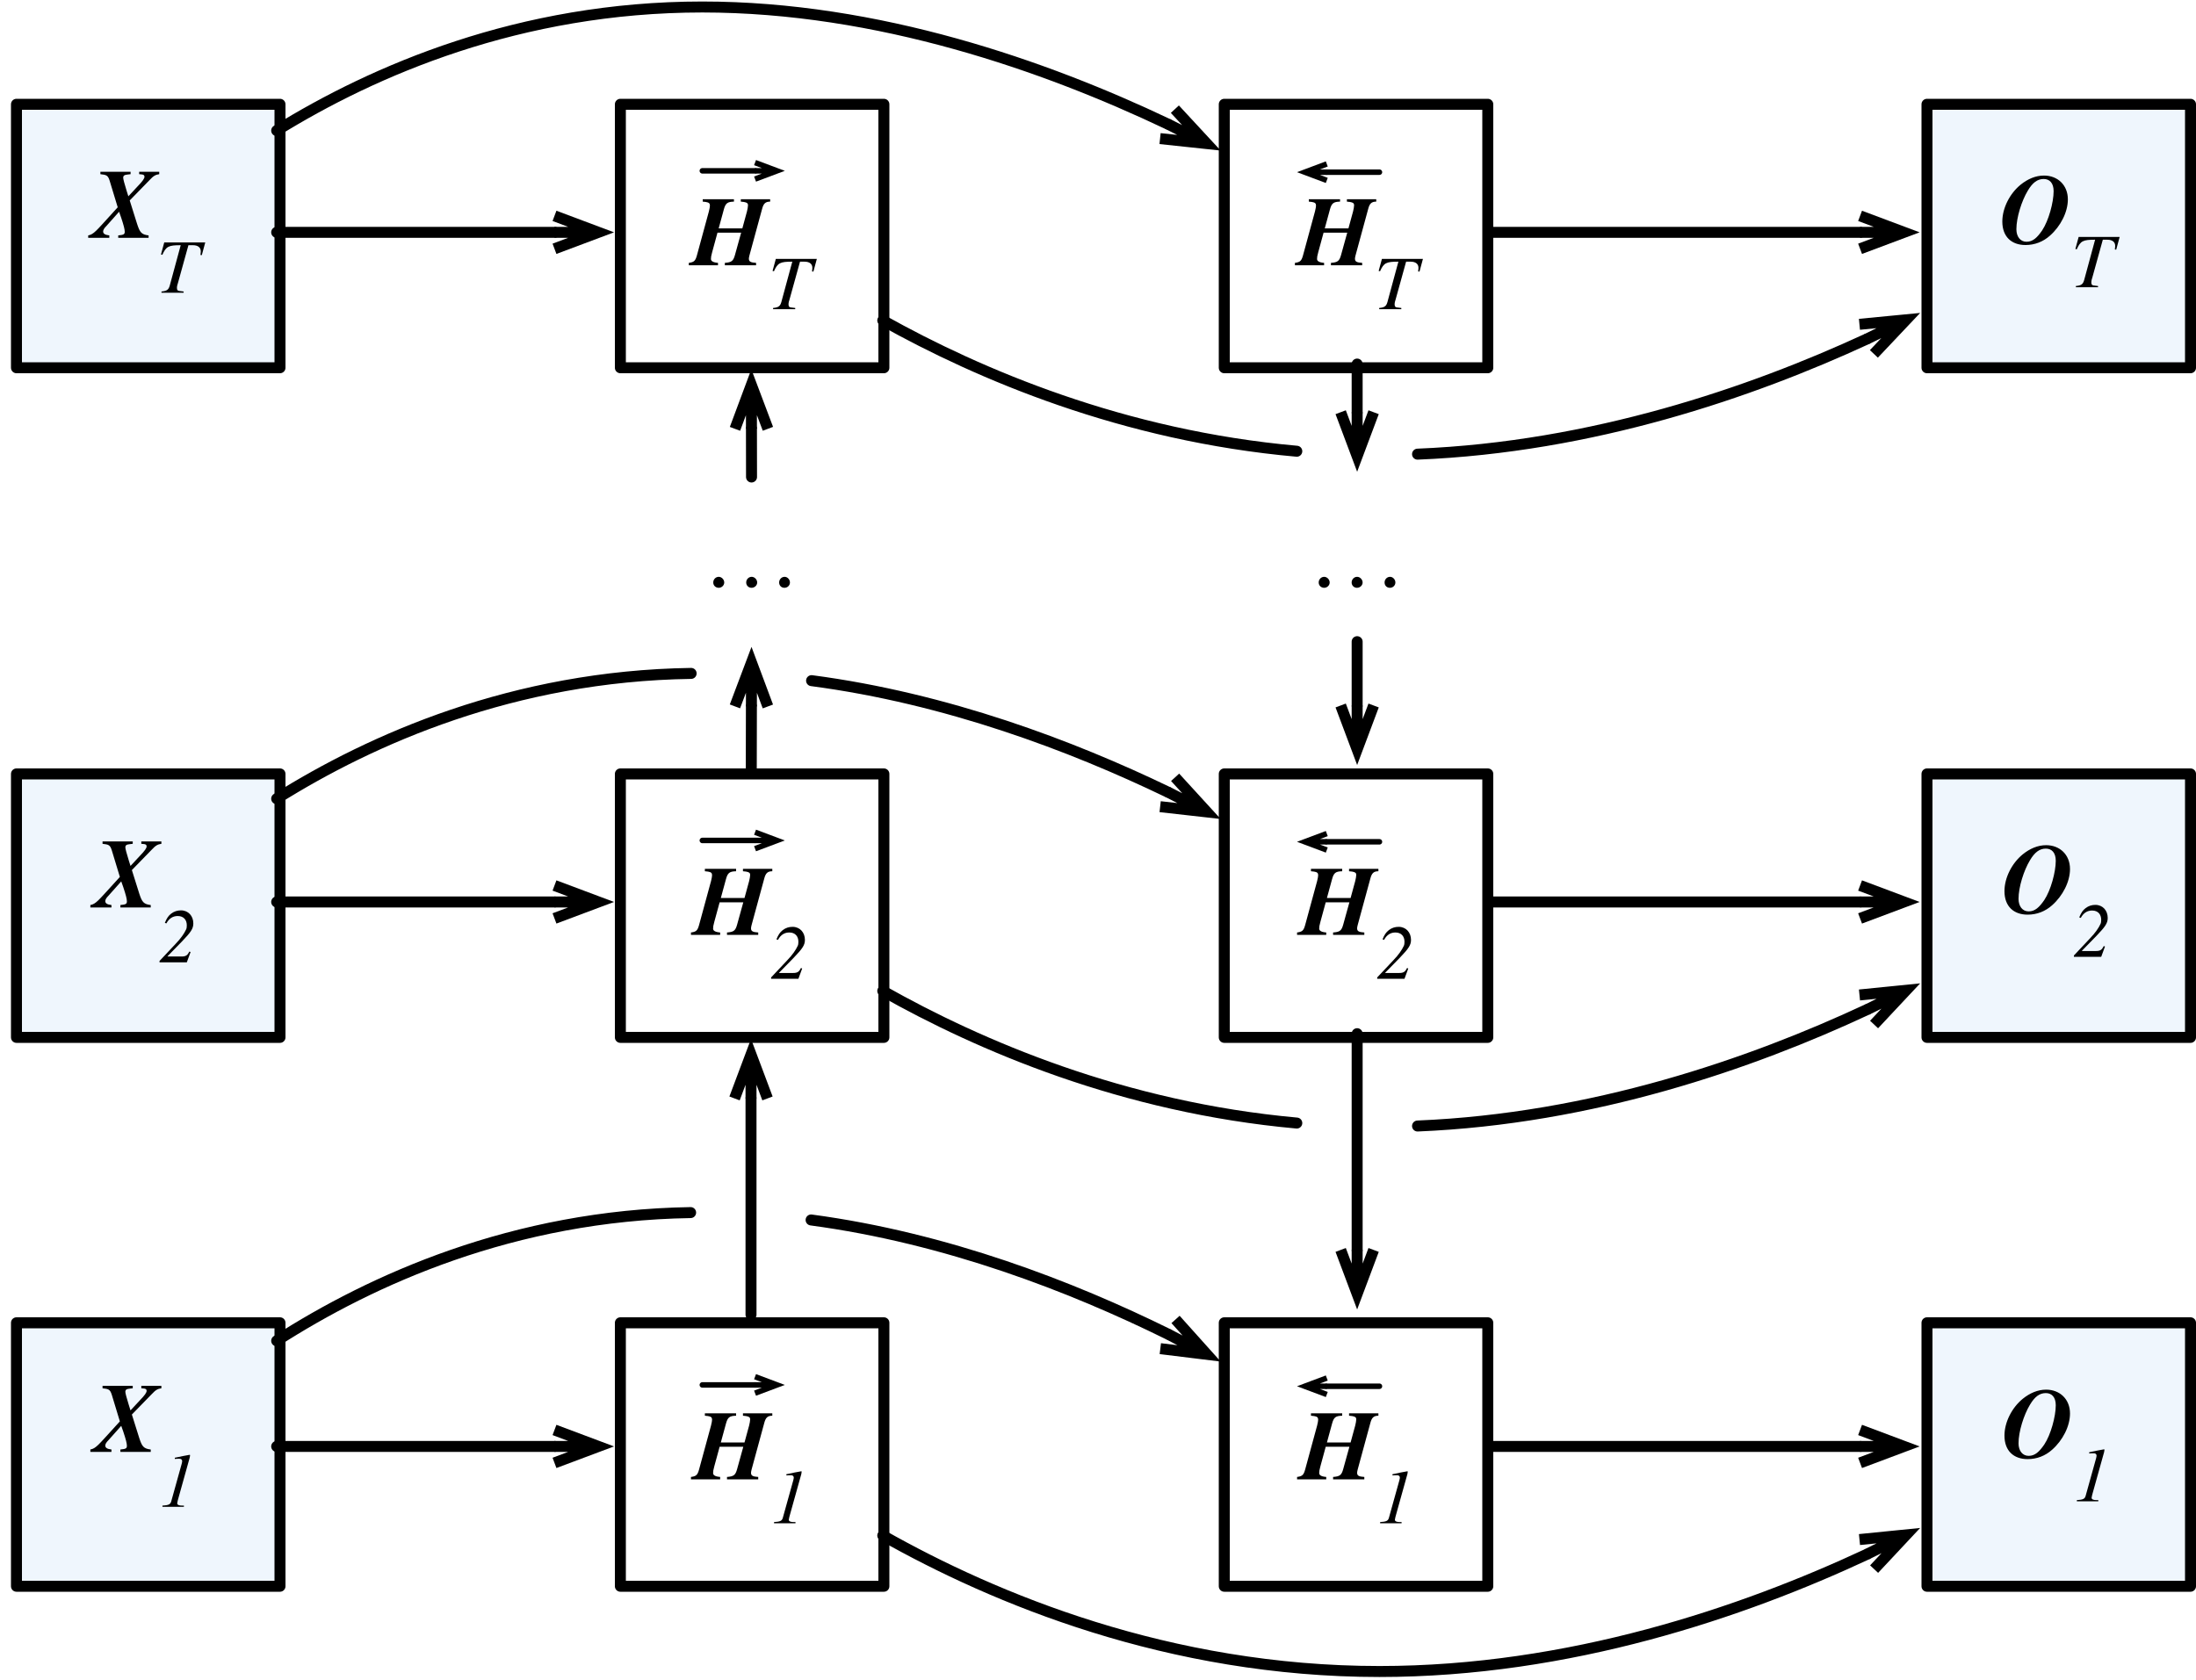
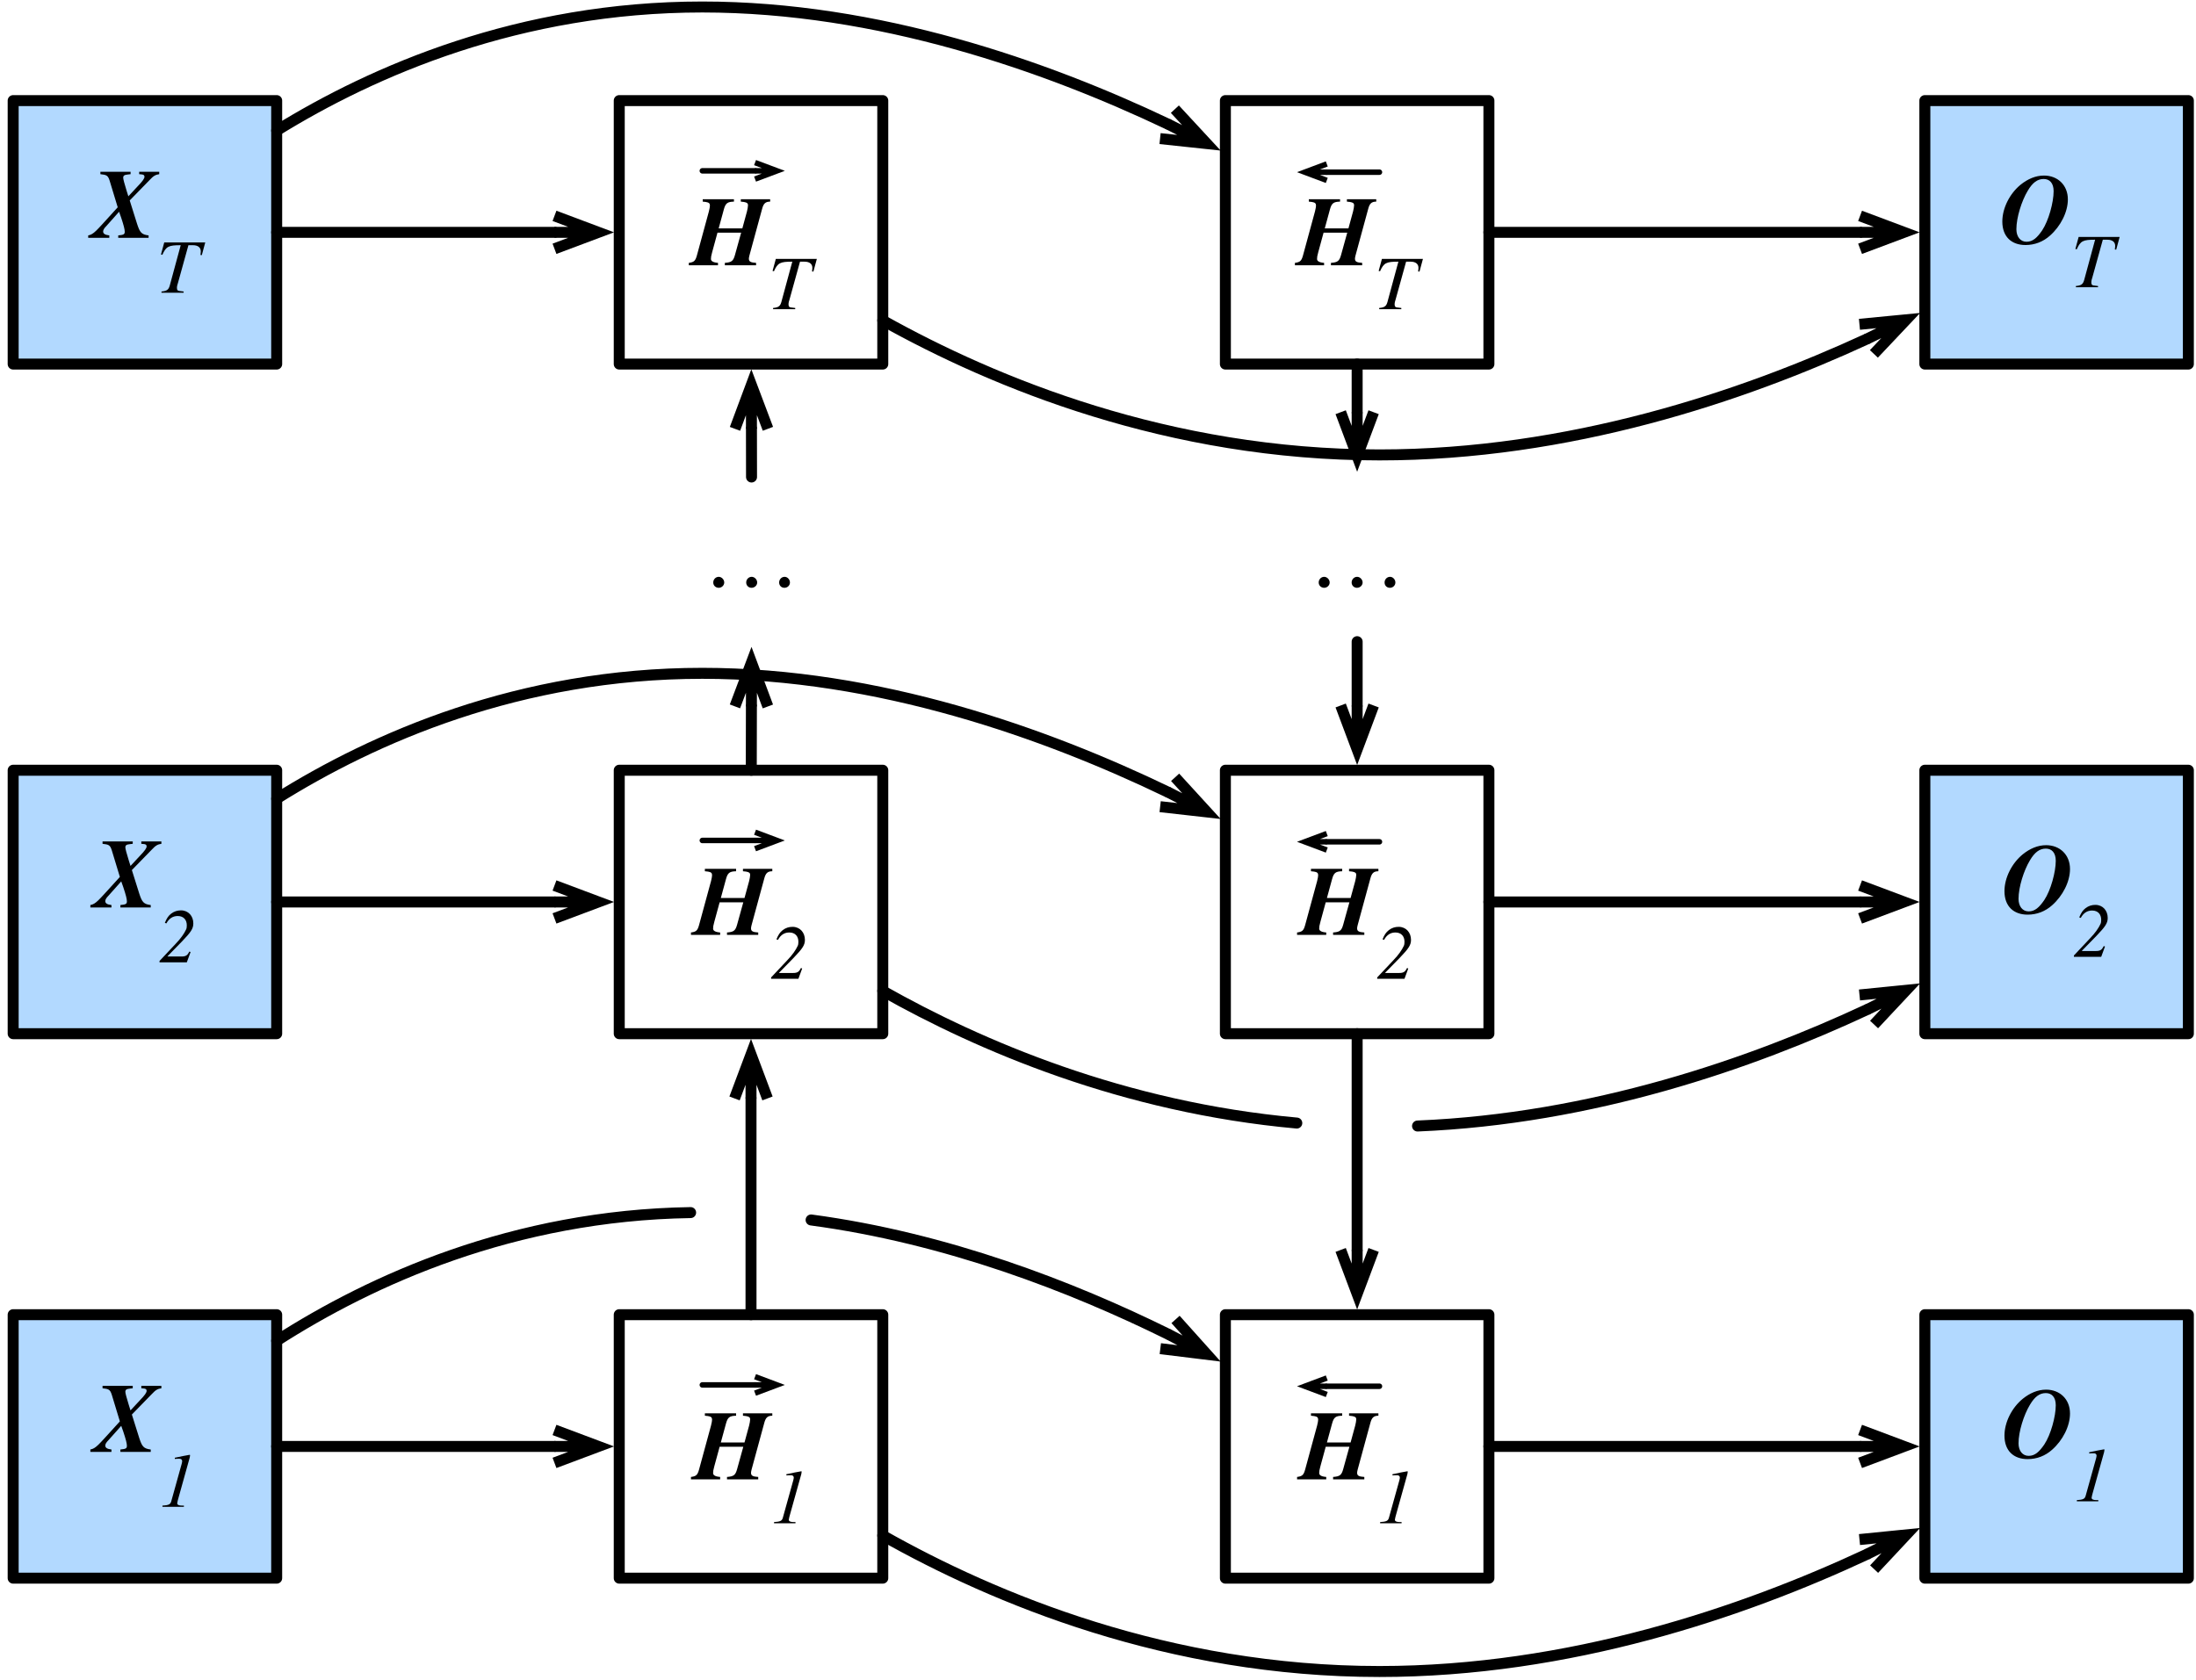
<svg xmlns="http://www.w3.org/2000/svg" xmlns:xlink="http://www.w3.org/1999/xlink" width="200pt" height="153pt" viewBox="0 0 200 153" version="1.1">
  <defs>
    <g>
      <symbol overflow="visible" id="glyph0-0">
        <path style="stroke:none;" d="" />
      </symbol>
      <symbol overflow="visible" id="glyph0-1">
        <path style="stroke:none;" d="M 6.25 -6.016 L 4.422 -6.016 L 4.422 -5.797 L 4.609 -5.781 C 4.828 -5.766 4.906 -5.703 4.906 -5.562 C 4.906 -5.406 4.75 -5.172 4.281 -4.688 L 3.438 -3.781 L 3.281 -4.281 C 3.078 -4.938 2.969 -5.344 2.969 -5.469 C 2.969 -5.672 3.078 -5.734 3.375 -5.766 L 3.641 -5.797 L 3.641 -6.016 L 0.891 -6.016 L 0.891 -5.797 C 1.438 -5.734 1.578 -5.703 1.734 -5.203 L 2.469 -2.781 L 1.859 -2.109 C 0.516 -0.641 0.281 -0.312 -0.219 -0.219 L -0.219 0 L 1.703 0 L 1.703 -0.219 C 1.312 -0.266 1.141 -0.375 1.141 -0.578 C 1.141 -0.703 1.219 -0.859 1.438 -1.078 L 2.594 -2.375 L 2.781 -1.844 C 3.016 -1.141 3.109 -0.766 3.109 -0.562 C 3.109 -0.328 3.031 -0.266 2.516 -0.219 L 2.516 0 L 5.281 0 L 5.281 -0.219 C 4.625 -0.297 4.484 -0.5 4.234 -1.266 L 3.562 -3.406 L 5.359 -5.25 C 5.734 -5.656 5.922 -5.75 6.25 -5.797 Z M 6.25 -6.016 " />
      </symbol>
      <symbol overflow="visible" id="glyph0-2">
        <path style="stroke:none;" d="M 7.188 -6.016 L 4.516 -6.016 L 4.516 -5.797 L 4.797 -5.766 C 5.078 -5.719 5.172 -5.641 5.172 -5.469 C 5.172 -5.359 5.125 -5.078 5.078 -4.906 L 4.656 -3.359 L 2.5 -3.359 L 2.969 -5.078 C 3.125 -5.656 3.297 -5.781 3.891 -5.797 L 3.891 -6.016 L 1.047 -6.016 L 1.047 -5.797 L 1.328 -5.766 C 1.609 -5.719 1.703 -5.641 1.703 -5.438 C 1.703 -5.328 1.672 -5.172 1.609 -4.906 L 0.516 -0.891 C 0.375 -0.375 0.234 -0.281 -0.219 -0.219 L -0.219 0 L 2.438 0 L 2.438 -0.219 C 1.859 -0.266 1.797 -0.453 1.797 -0.578 C 1.797 -0.719 1.812 -0.859 1.906 -1.188 L 2.391 -2.969 L 4.547 -2.969 L 3.984 -0.938 C 3.828 -0.375 3.672 -0.266 3.062 -0.219 L 3.062 0 L 5.906 0 L 5.906 -0.219 C 5.422 -0.25 5.25 -0.328 5.25 -0.594 C 5.25 -0.734 5.312 -0.938 5.453 -1.453 L 6.453 -5.125 C 6.578 -5.609 6.75 -5.797 7.188 -5.797 Z M 7.188 -6.016 " />
      </symbol>
      <symbol overflow="visible" id="glyph0-3">
        <path style="stroke:none;" d="M 6.219 -4 C 6.219 -5.312 5.281 -6.172 4.047 -6.172 C 3.281 -6.172 2.562 -5.859 1.922 -5.344 C 0.922 -4.531 0.25 -3.203 0.25 -1.984 C 0.25 -0.594 1.094 0.156 2.359 0.156 C 3.203 0.156 3.969 -0.141 4.594 -0.703 C 5.562 -1.562 6.219 -2.844 6.219 -4 Z M 4.922 -4.75 C 4.922 -3.734 4.469 -2.062 3.875 -1.172 C 3.422 -0.516 3.031 -0.141 2.453 -0.141 C 1.891 -0.141 1.531 -0.609 1.531 -1.281 C 1.531 -2.359 2.016 -3.875 2.562 -4.781 C 3 -5.531 3.453 -5.859 4.016 -5.859 C 4.547 -5.859 4.922 -5.5 4.922 -4.75 Z M 4.922 -4.75 " />
      </symbol>
      <symbol overflow="visible" id="glyph1-0">
        <path style="stroke:none;" d="" />
      </symbol>
      <symbol overflow="visible" id="glyph1-1">
        <path style="stroke:none;" d="M 2.812 -4.734 C 2.266 -4.625 2.234 -4.641 1.625 -4.5 L 1.469 -4.469 L 1.469 -4.359 C 1.594 -4.375 1.75 -4.375 1.875 -4.375 L 1.891 -4.375 C 2.047 -4.375 2.141 -4.297 2.141 -4.156 C 2.141 -4.109 2.125 -4.031 2.094 -3.906 L 1.141 -0.484 C 1.062 -0.219 0.906 -0.141 0.344 -0.109 L 0.344 0 L 2.297 0 L 2.297 -0.109 L 2.156 -0.109 C 1.844 -0.109 1.688 -0.172 1.688 -0.328 C 1.688 -0.406 1.766 -0.672 1.812 -0.844 L 2.828 -4.484 C 2.844 -4.578 2.859 -4.641 2.859 -4.688 C 2.859 -4.719 2.844 -4.734 2.828 -4.734 Z M 2.812 -4.734 " />
      </symbol>
      <symbol overflow="visible" id="glyph1-2">
        <path style="stroke:none;" d="M 0.703 -3.547 C 0.953 -4.016 1.312 -4.219 1.734 -4.219 C 2.281 -4.219 2.562 -3.859 2.562 -3.375 C 2.562 -3.219 2.547 -3.094 2.5 -3 C 2.328 -2.625 2.016 -2.172 1.547 -1.688 L 0.078 -0.125 L 0.078 0 L 2.562 0 L 2.906 -0.938 L 2.797 -0.984 C 2.625 -0.641 2.484 -0.531 2.078 -0.531 L 0.812 -0.531 L 0.812 -0.562 L 2.125 -1.906 C 2.953 -2.766 3.156 -3.078 3.156 -3.547 C 3.156 -4.219 2.703 -4.734 2.031 -4.734 C 1.703 -4.734 1.406 -4.641 1.141 -4.438 C 0.891 -4.25 0.734 -4.016 0.562 -3.594 Z M 0.703 -3.547 " />
      </symbol>
      <symbol overflow="visible" id="glyph1-3">
        <path style="stroke:none;" d="M 4.438 -4.578 L 0.703 -4.578 L 0.406 -3.484 L 0.531 -3.453 C 0.875 -4.219 1.094 -4.328 2.203 -4.328 L 1.203 -0.641 C 1.094 -0.266 0.938 -0.156 0.453 -0.109 L 0.453 0 L 2.469 0 L 2.469 -0.109 L 2.219 -0.141 C 1.938 -0.156 1.859 -0.219 1.859 -0.438 C 1.859 -0.594 1.906 -0.75 1.953 -0.891 L 2.906 -4.328 L 3.312 -4.328 C 3.766 -4.328 4.031 -4.125 4.031 -3.766 C 4.031 -3.672 4.016 -3.562 4 -3.438 L 4.125 -3.422 Z M 4.438 -4.578 " />
      </symbol>
      <symbol overflow="visible" id="glyph2-0">
        <path style="stroke:none;" d="" />
      </symbol>
      <symbol overflow="visible" id="glyph2-1">
        <path style="stroke:none;" d="M 7.984 -0.391 C 7.984 -0.656 7.766 -0.906 7.5 -0.906 C 7.219 -0.906 7 -0.672 7 -0.391 C 7 -0.109 7.203 0.094 7.484 0.094 C 7.766 0.094 7.984 -0.125 7.984 -0.391 Z M 5 -0.391 C 5 -0.656 4.766 -0.906 4.5 -0.906 C 4.219 -0.906 4 -0.672 4 -0.391 C 4 -0.109 4.219 0.094 4.484 0.094 C 4.766 0.094 5 -0.125 5 -0.391 Z M 2 -0.391 C 2 -0.656 1.766 -0.906 1.5 -0.906 C 1.219 -0.906 1 -0.672 1 -0.391 C 1 -0.109 1.219 0.094 1.5 0.094 C 1.766 0.094 2 -0.125 2 -0.391 Z M 2 -0.391 " />
      </symbol>
    </g>
  </defs>
  <g id="surface1">
-     <path style="fill-rule:nonzero;fill:rgb(93.724%,96.469%,99.216%);fill-opacity:1;stroke-width:1;stroke-linecap:round;stroke-linejoin:round;stroke:rgb(0%,0%,0%);stroke-opacity:1;stroke-miterlimit:10;" d="M 57.5 237.5 L 81.5 237.5 L 81.5 261.5 L 57.5 261.5 Z M 57.5 237.5 " transform="matrix(1,0,0,1,-56,-117)" />
+     <path style="fill-rule:nonzero;fill:rgb(69.803%,85.097%,100%);fill-opacity:1;stroke-width:1;stroke-linecap:round;stroke-linejoin:round;stroke:rgb(0%,0%,0%);stroke-opacity:1;stroke-miterlimit:10;" d="M 57.199 236.762 L 81.199 236.762 L 81.199 260.762 L 57.199 260.762 Z M 57.199 236.762 " transform="matrix(1,0,0,1,-56,-117)" />
    <g style="fill:rgb(0%,0%,0%);fill-opacity:1;">
      <use xlink:href="#glyph0-1" x="8.448" y="132.262" />
    </g>
    <g style="fill:rgb(0%,0%,0%);fill-opacity:1;">
      <use xlink:href="#glyph1-1" x="14.451" y="137.262" />
    </g>
-     <path style="fill-rule:nonzero;fill:rgb(100%,100%,100%);fill-opacity:1;stroke-width:1;stroke-linecap:round;stroke-linejoin:round;stroke:rgb(0%,0%,0%);stroke-opacity:1;stroke-miterlimit:10;" d="M 167.5 237.5 L 191.5 237.5 L 191.5 261.5 L 167.5 261.5 Z M 167.5 237.5 " transform="matrix(1,0,0,1,-56,-117)" />
+     <path style="fill-rule:nonzero;fill:rgb(100%,100%,100%);fill-opacity:1;stroke-width:1;stroke-linecap:round;stroke-linejoin:round;stroke:rgb(0%,0%,0%);stroke-opacity:1;stroke-miterlimit:10;" d="M 167.602 236.762 L 191.602 236.762 L 191.602 260.762 L 167.602 260.762 Z M 167.602 236.762 " transform="matrix(1,0,0,1,-56,-117)" />
    <g style="fill:rgb(0%,0%,0%);fill-opacity:1;">
      <use xlink:href="#glyph0-2" x="118.349" y="134.762" />
    </g>
    <g style="fill:rgb(0%,0%,0%);fill-opacity:1;">
      <use xlink:href="#glyph1-1" x="125.351" y="138.762" />
    </g>
    <path style="fill:none;stroke-width:0.5;stroke-linecap:round;stroke-linejoin:round;stroke:rgb(0%,0%,0%);stroke-opacity:1;stroke-miterlimit:10;" d="M 181.633 243.281 L 176.836 243.281 " transform="matrix(1,0,0,1,-56,-117)" />
    <path style="fill:none;stroke-width:0.5;stroke-linecap:butt;stroke-linejoin:miter;stroke:rgb(0%,0%,0%);stroke-opacity:1;stroke-miterlimit:10;" d="M 174.836 243.281 L 176.836 243.281 M 176.836 244.031 L 174.836 243.281 L 176.836 242.531 " transform="matrix(1,0,0,1,-56,-117)" />
-     <path style="fill-rule:nonzero;fill:rgb(100%,100%,100%);fill-opacity:1;stroke-width:1;stroke-linecap:round;stroke-linejoin:round;stroke:rgb(0%,0%,0%);stroke-opacity:1;stroke-miterlimit:10;" d="M 112.5 237.5 L 136.5 237.5 L 136.5 261.5 L 112.5 261.5 Z M 112.5 237.5 " transform="matrix(1,0,0,1,-56,-117)" />
+     <path style="fill-rule:nonzero;fill:rgb(100%,100%,100%);fill-opacity:1;stroke-width:1;stroke-linecap:round;stroke-linejoin:round;stroke:rgb(0%,0%,0%);stroke-opacity:1;stroke-miterlimit:10;" d="M 112.398 236.762 L 136.398 236.762 L 136.398 260.762 L 112.398 260.762 Z M 112.398 236.762 " transform="matrix(1,0,0,1,-56,-117)" />
    <g style="fill:rgb(0%,0%,0%);fill-opacity:1;">
      <use xlink:href="#glyph0-2" x="63.149" y="134.762" />
    </g>
    <g style="fill:rgb(0%,0%,0%);fill-opacity:1;">
      <use xlink:href="#glyph1-1" x="70.151" y="138.762" />
    </g>
    <path style="fill:none;stroke-width:0.5;stroke-linecap:round;stroke-linejoin:round;stroke:rgb(0%,0%,0%);stroke-opacity:1;stroke-miterlimit:10;" d="M 119.965 243.16 L 124.766 243.16 " transform="matrix(1,0,0,1,-56,-117)" />
    <path style="fill:none;stroke-width:0.5;stroke-linecap:butt;stroke-linejoin:miter;stroke:rgb(0%,0%,0%);stroke-opacity:1;stroke-miterlimit:10;" d="M 126.766 243.16 L 124.766 243.16 M 124.766 242.41 L 126.766 243.16 L 124.766 243.91 " transform="matrix(1,0,0,1,-56,-117)" />
    <path style="fill:none;stroke-width:1;stroke-linecap:round;stroke-linejoin:round;stroke:rgb(0%,0%,0%);stroke-opacity:1;stroke-miterlimit:10;" d="M 81.199 239.141 C 89.816 233.613 102.746 227.711 118.898 227.461 M 129.871 228.133 C 142.203 229.785 153.602 234.203 162.367 238.527 " transform="matrix(1,0,0,1,-56,-117)" />
    <path style="fill:none;stroke-width:1;stroke-linecap:butt;stroke-linejoin:miter;stroke:rgb(0%,0%,0%);stroke-opacity:1;stroke-miterlimit:10;" d="M 165.914 240.375 L 162.367 238.527 M 163.062 237.195 L 165.914 240.375 L 161.676 239.855 " transform="matrix(1,0,0,1,-56,-117)" />
    <path style="fill:none;stroke-width:1;stroke-linecap:round;stroke-linejoin:round;stroke:rgb(0%,0%,0%);stroke-opacity:1;stroke-miterlimit:10;" d="M 81.199 248.762 L 106.5 248.762 " transform="matrix(1,0,0,1,-56,-117)" />
    <path style="fill:none;stroke-width:1;stroke-linecap:butt;stroke-linejoin:miter;stroke:rgb(0%,0%,0%);stroke-opacity:1;stroke-miterlimit:10;" d="M 110.5 248.762 L 106.5 248.762 M 106.5 247.262 L 110.5 248.762 L 106.5 250.262 " transform="matrix(1,0,0,1,-56,-117)" />
-     <path style="fill-rule:nonzero;fill:rgb(93.724%,96.469%,99.216%);fill-opacity:1;stroke-width:1;stroke-linecap:round;stroke-linejoin:round;stroke:rgb(0%,0%,0%);stroke-opacity:1;stroke-miterlimit:10;" d="M 231.5 237.5 L 255.5 237.5 L 255.5 261.5 L 231.5 261.5 Z M 231.5 237.5 " transform="matrix(1,0,0,1,-56,-117)" />
+     <path style="fill-rule:nonzero;fill:rgb(69.803%,85.097%,100%);fill-opacity:1;stroke-width:1;stroke-linecap:round;stroke-linejoin:round;stroke:rgb(0%,0%,0%);stroke-opacity:1;stroke-miterlimit:10;" d="M 231.305 236.762 L 255.305 236.762 L 255.305 260.762 L 231.305 260.762 Z M 231.305 236.762 " transform="matrix(1,0,0,1,-56,-117)" />
    <g style="fill:rgb(0%,0%,0%);fill-opacity:1;">
      <use xlink:href="#glyph0-3" x="182.306" y="132.762" />
    </g>
    <g style="fill:rgb(0%,0%,0%);fill-opacity:1;">
      <use xlink:href="#glyph1-1" x="188.804" y="136.762" />
    </g>
    <path style="fill:none;stroke-width:1;stroke-linecap:round;stroke-linejoin:round;stroke:rgb(0%,0%,0%);stroke-opacity:1;stroke-miterlimit:10;" d="M 191.602 248.762 L 225.406 248.762 " transform="matrix(1,0,0,1,-56,-117)" />
    <path style="fill:none;stroke-width:1;stroke-linecap:butt;stroke-linejoin:miter;stroke:rgb(0%,0%,0%);stroke-opacity:1;stroke-miterlimit:10;" d="M 229.406 248.762 L 225.406 248.762 M 225.406 247.262 L 229.406 248.762 L 225.406 250.262 " transform="matrix(1,0,0,1,-56,-117)" />
    <path style="fill:none;stroke-width:1;stroke-linecap:round;stroke-linejoin:round;stroke:rgb(0%,0%,0%);stroke-opacity:1;stroke-miterlimit:10;" d="M 136.398 256.879 C 146.531 262.605 162.438 269.266 181.633 269.266 C 198.941 269.266 214.742 263.855 226.016 258.594 " transform="matrix(1,0,0,1,-56,-117)" />
    <path style="fill:none;stroke-width:1;stroke-linecap:butt;stroke-linejoin:miter;stroke:rgb(0%,0%,0%);stroke-opacity:1;stroke-miterlimit:10;" d="M 229.602 256.82 L 226.016 258.59 M 225.352 257.246 L 229.602 256.82 L 226.684 259.938 " transform="matrix(1,0,0,1,-56,-117)" />
-     <path style="fill-rule:nonzero;fill:rgb(93.724%,96.469%,99.216%);fill-opacity:1;stroke-width:1;stroke-linecap:round;stroke-linejoin:round;stroke:rgb(0%,0%,0%);stroke-opacity:1;stroke-miterlimit:10;" d="M 57.5 187.5 L 81.5 187.5 L 81.5 211.5 L 57.5 211.5 Z M 57.5 187.5 " transform="matrix(1,0,0,1,-56,-117)" />
+     <path style="fill-rule:nonzero;fill:rgb(69.803%,85.097%,100%);fill-opacity:1;stroke-width:1;stroke-linecap:round;stroke-linejoin:round;stroke:rgb(0%,0%,0%);stroke-opacity:1;stroke-miterlimit:10;" d="M 57.199 187.164 L 81.199 187.164 L 81.199 211.164 L 57.199 211.164 Z M 57.199 187.164 " transform="matrix(1,0,0,1,-56,-117)" />
    <g style="fill:rgb(0%,0%,0%);fill-opacity:1;">
      <use xlink:href="#glyph0-1" x="8.448" y="82.664" />
    </g>
    <g style="fill:rgb(0%,0%,0%);fill-opacity:1;">
      <use xlink:href="#glyph1-2" x="14.451" y="87.664" />
    </g>
-     <path style="fill-rule:nonzero;fill:rgb(100%,100%,100%);fill-opacity:1;stroke-width:1;stroke-linecap:round;stroke-linejoin:round;stroke:rgb(0%,0%,0%);stroke-opacity:1;stroke-miterlimit:10;" d="M 167.5 187.5 L 191.5 187.5 L 191.5 211.5 L 167.5 211.5 Z M 167.5 187.5 " transform="matrix(1,0,0,1,-56,-117)" />
+     <path style="fill-rule:nonzero;fill:rgb(100%,100%,100%);fill-opacity:1;stroke-width:1;stroke-linecap:round;stroke-linejoin:round;stroke:rgb(0%,0%,0%);stroke-opacity:1;stroke-miterlimit:10;" d="M 167.602 187.164 L 191.602 187.164 L 191.602 211.164 L 167.602 211.164 Z M 167.602 187.164 " transform="matrix(1,0,0,1,-56,-117)" />
    <g style="fill:rgb(0%,0%,0%);fill-opacity:1;">
      <use xlink:href="#glyph0-2" x="118.349" y="85.164" />
    </g>
    <g style="fill:rgb(0%,0%,0%);fill-opacity:1;">
      <use xlink:href="#glyph1-2" x="125.351" y="89.164" />
    </g>
    <path style="fill:none;stroke-width:0.5;stroke-linecap:round;stroke-linejoin:round;stroke:rgb(0%,0%,0%);stroke-opacity:1;stroke-miterlimit:10;" d="M 181.633 193.684 L 176.836 193.684 " transform="matrix(1,0,0,1,-56,-117)" />
    <path style="fill:none;stroke-width:0.5;stroke-linecap:butt;stroke-linejoin:miter;stroke:rgb(0%,0%,0%);stroke-opacity:1;stroke-miterlimit:10;" d="M 174.836 193.684 L 176.836 193.684 M 176.836 194.434 L 174.836 193.684 L 176.836 192.934 " transform="matrix(1,0,0,1,-56,-117)" />
-     <path style="fill-rule:nonzero;fill:rgb(100%,100%,100%);fill-opacity:1;stroke-width:1;stroke-linecap:round;stroke-linejoin:round;stroke:rgb(0%,0%,0%);stroke-opacity:1;stroke-miterlimit:10;" d="M 112.5 187.5 L 136.5 187.5 L 136.5 211.5 L 112.5 211.5 Z M 112.5 187.5 " transform="matrix(1,0,0,1,-56,-117)" />
+     <path style="fill-rule:nonzero;fill:rgb(100%,100%,100%);fill-opacity:1;stroke-width:1;stroke-linecap:round;stroke-linejoin:round;stroke:rgb(0%,0%,0%);stroke-opacity:1;stroke-miterlimit:10;" d="M 112.398 187.164 L 136.398 187.164 L 136.398 211.164 L 112.398 211.164 Z M 112.398 187.164 " transform="matrix(1,0,0,1,-56,-117)" />
    <g style="fill:rgb(0%,0%,0%);fill-opacity:1;">
      <use xlink:href="#glyph0-2" x="63.149" y="85.164" />
    </g>
    <g style="fill:rgb(0%,0%,0%);fill-opacity:1;">
      <use xlink:href="#glyph1-2" x="70.151" y="89.164" />
    </g>
    <path style="fill:none;stroke-width:0.5;stroke-linecap:round;stroke-linejoin:round;stroke:rgb(0%,0%,0%);stroke-opacity:1;stroke-miterlimit:10;" d="M 119.965 193.562 L 124.766 193.562 " transform="matrix(1,0,0,1,-56,-117)" />
    <path style="fill:none;stroke-width:0.5;stroke-linecap:butt;stroke-linejoin:miter;stroke:rgb(0%,0%,0%);stroke-opacity:1;stroke-miterlimit:10;" d="M 126.766 193.562 L 124.766 193.562 M 124.766 192.812 L 126.766 193.562 L 124.766 194.312 " transform="matrix(1,0,0,1,-56,-117)" />
-     <path style="fill:none;stroke-width:1;stroke-linecap:round;stroke-linejoin:round;stroke:rgb(0%,0%,0%);stroke-opacity:1;stroke-miterlimit:10;" d="M 81.199 189.758 C 89.824 184.352 102.77 178.578 118.945 178.344 M 129.914 179.004 C 142.215 180.625 153.59 184.93 162.34 189.145 " transform="matrix(1,0,0,1,-56,-117)" />
+     <path style="fill:none;stroke-width:1;stroke-linecap:round;stroke-linejoin:round;stroke:rgb(0%,0%,0%);stroke-opacity:1;stroke-miterlimit:10;" d="M 81.199 189.758 C 90.008 184.238 103.316 178.336 119.965 178.336 C 136 178.336 151.266 183.809 162.34 189.145 " transform="matrix(1,0,0,1,-56,-117)" />
    <path style="fill:none;stroke-width:1;stroke-linecap:butt;stroke-linejoin:miter;stroke:rgb(0%,0%,0%);stroke-opacity:1;stroke-miterlimit:10;" d="M 165.906 190.961 L 162.344 189.145 M 163.023 187.809 L 165.906 190.961 L 161.66 190.484 " transform="matrix(1,0,0,1,-56,-117)" />
    <path style="fill:none;stroke-width:1;stroke-linecap:round;stroke-linejoin:round;stroke:rgb(0%,0%,0%);stroke-opacity:1;stroke-miterlimit:10;" d="M 81.199 199.164 L 106.5 199.164 " transform="matrix(1,0,0,1,-56,-117)" />
    <path style="fill:none;stroke-width:1;stroke-linecap:butt;stroke-linejoin:miter;stroke:rgb(0%,0%,0%);stroke-opacity:1;stroke-miterlimit:10;" d="M 110.5 199.164 L 106.5 199.164 M 106.5 197.664 L 110.5 199.164 L 106.5 200.664 " transform="matrix(1,0,0,1,-56,-117)" />
-     <path style="fill-rule:nonzero;fill:rgb(93.724%,96.469%,99.216%);fill-opacity:1;stroke-width:1;stroke-linecap:round;stroke-linejoin:round;stroke:rgb(0%,0%,0%);stroke-opacity:1;stroke-miterlimit:10;" d="M 231.5 187.5 L 255.5 187.5 L 255.5 211.5 L 231.5 211.5 Z M 231.5 187.5 " transform="matrix(1,0,0,1,-56,-117)" />
+     <path style="fill-rule:nonzero;fill:rgb(69.803%,85.097%,100%);fill-opacity:1;stroke-width:1;stroke-linecap:round;stroke-linejoin:round;stroke:rgb(0%,0%,0%);stroke-opacity:1;stroke-miterlimit:10;" d="M 231.305 187.164 L 255.305 187.164 L 255.305 211.164 L 231.305 211.164 Z M 231.305 187.164 " transform="matrix(1,0,0,1,-56,-117)" />
    <g style="fill:rgb(0%,0%,0%);fill-opacity:1;">
      <use xlink:href="#glyph0-3" x="182.306" y="83.164" />
    </g>
    <g style="fill:rgb(0%,0%,0%);fill-opacity:1;">
      <use xlink:href="#glyph1-2" x="188.804" y="87.164" />
    </g>
    <path style="fill:none;stroke-width:1;stroke-linecap:round;stroke-linejoin:round;stroke:rgb(0%,0%,0%);stroke-opacity:1;stroke-miterlimit:10;" d="M 191.602 199.164 L 225.406 199.164 " transform="matrix(1,0,0,1,-56,-117)" />
    <path style="fill:none;stroke-width:1;stroke-linecap:butt;stroke-linejoin:miter;stroke:rgb(0%,0%,0%);stroke-opacity:1;stroke-miterlimit:10;" d="M 229.406 199.164 L 225.406 199.164 M 225.406 197.664 L 229.406 199.164 L 225.406 200.664 " transform="matrix(1,0,0,1,-56,-117)" />
    <path style="fill:none;stroke-width:1;stroke-linecap:round;stroke-linejoin:round;stroke:rgb(0%,0%,0%);stroke-opacity:1;stroke-miterlimit:10;" d="M 136.398 207.27 C 145.176 212.227 158.281 217.879 174.105 219.305 M 185.102 219.574 C 201.043 218.918 215.5 213.887 226.016 208.98 " transform="matrix(1,0,0,1,-56,-117)" />
    <path style="fill:none;stroke-width:1;stroke-linecap:butt;stroke-linejoin:miter;stroke:rgb(0%,0%,0%);stroke-opacity:1;stroke-miterlimit:10;" d="M 229.602 207.211 L 226.016 208.984 M 225.352 207.637 L 229.602 207.211 L 226.68 210.328 " transform="matrix(1,0,0,1,-56,-117)" />
-     <path style="fill-rule:nonzero;fill:rgb(93.724%,96.469%,99.216%);fill-opacity:1;stroke-width:1;stroke-linecap:round;stroke-linejoin:round;stroke:rgb(0%,0%,0%);stroke-opacity:1;stroke-miterlimit:10;" d="M 57.5 126.5 L 81.5 126.5 L 81.5 150.5 L 57.5 150.5 Z M 57.5 126.5 " transform="matrix(1,0,0,1,-56,-117)" />
+     <path style="fill-rule:nonzero;fill:rgb(69.803%,85.097%,100%);fill-opacity:1;stroke-width:1;stroke-linecap:round;stroke-linejoin:round;stroke:rgb(0%,0%,0%);stroke-opacity:1;stroke-miterlimit:10;" d="M 57.199 126.164 L 81.199 126.164 L 81.199 150.164 L 57.199 150.164 Z M 57.199 126.164 " transform="matrix(1,0,0,1,-56,-117)" />
    <g style="fill:rgb(0%,0%,0%);fill-opacity:1;">
      <use xlink:href="#glyph0-1" x="8.252" y="21.664" />
    </g>
    <g style="fill:rgb(0%,0%,0%);fill-opacity:1;">
      <use xlink:href="#glyph1-3" x="14.255" y="26.664" />
    </g>
-     <path style="fill-rule:nonzero;fill:rgb(100%,100%,100%);fill-opacity:1;stroke-width:1;stroke-linecap:round;stroke-linejoin:round;stroke:rgb(0%,0%,0%);stroke-opacity:1;stroke-miterlimit:10;" d="M 167.5 126.5 L 191.5 126.5 L 191.5 150.5 L 167.5 150.5 Z M 167.5 126.5 " transform="matrix(1,0,0,1,-56,-117)" />
+     <path style="fill-rule:nonzero;fill:rgb(100%,100%,100%);fill-opacity:1;stroke-width:1;stroke-linecap:round;stroke-linejoin:round;stroke:rgb(0%,0%,0%);stroke-opacity:1;stroke-miterlimit:10;" d="M 167.602 126.164 L 191.602 126.164 L 191.602 150.164 L 167.602 150.164 Z M 167.602 126.164 " transform="matrix(1,0,0,1,-56,-117)" />
    <g style="fill:rgb(0%,0%,0%);fill-opacity:1;">
      <use xlink:href="#glyph0-2" x="118.153" y="24.164" />
    </g>
    <g style="fill:rgb(0%,0%,0%);fill-opacity:1;">
      <use xlink:href="#glyph1-3" x="125.155" y="28.164" />
    </g>
    <path style="fill:none;stroke-width:0.5;stroke-linecap:round;stroke-linejoin:round;stroke:rgb(0%,0%,0%);stroke-opacity:1;stroke-miterlimit:10;" d="M 181.633 132.684 L 176.836 132.684 " transform="matrix(1,0,0,1,-56,-117)" />
    <path style="fill:none;stroke-width:0.5;stroke-linecap:butt;stroke-linejoin:miter;stroke:rgb(0%,0%,0%);stroke-opacity:1;stroke-miterlimit:10;" d="M 174.836 132.684 L 176.836 132.684 M 176.836 133.434 L 174.836 132.684 L 176.836 131.934 " transform="matrix(1,0,0,1,-56,-117)" />
-     <path style="fill-rule:nonzero;fill:rgb(100%,100%,100%);fill-opacity:1;stroke-width:1;stroke-linecap:round;stroke-linejoin:round;stroke:rgb(0%,0%,0%);stroke-opacity:1;stroke-miterlimit:10;" d="M 112.5 126.5 L 136.5 126.5 L 136.5 150.5 L 112.5 150.5 Z M 112.5 126.5 " transform="matrix(1,0,0,1,-56,-117)" />
+     <path style="fill-rule:nonzero;fill:rgb(100%,100%,100%);fill-opacity:1;stroke-width:1;stroke-linecap:round;stroke-linejoin:round;stroke:rgb(0%,0%,0%);stroke-opacity:1;stroke-miterlimit:10;" d="M 112.398 126.164 L 136.398 126.164 L 136.398 150.164 L 112.398 150.164 Z M 112.398 126.164 " transform="matrix(1,0,0,1,-56,-117)" />
    <g style="fill:rgb(0%,0%,0%);fill-opacity:1;">
      <use xlink:href="#glyph0-2" x="62.953" y="24.164" />
    </g>
    <g style="fill:rgb(0%,0%,0%);fill-opacity:1;">
      <use xlink:href="#glyph1-3" x="69.955" y="28.164" />
    </g>
    <path style="fill:none;stroke-width:0.5;stroke-linecap:round;stroke-linejoin:round;stroke:rgb(0%,0%,0%);stroke-opacity:1;stroke-miterlimit:10;" d="M 119.965 132.562 L 124.766 132.562 " transform="matrix(1,0,0,1,-56,-117)" />
    <path style="fill:none;stroke-width:0.5;stroke-linecap:butt;stroke-linejoin:miter;stroke:rgb(0%,0%,0%);stroke-opacity:1;stroke-miterlimit:10;" d="M 126.766 132.562 L 124.766 132.562 M 124.766 131.812 L 126.766 132.562 L 124.766 133.312 " transform="matrix(1,0,0,1,-56,-117)" />
    <path style="fill:none;stroke-width:1;stroke-linecap:round;stroke-linejoin:round;stroke:rgb(0%,0%,0%);stroke-opacity:1;stroke-miterlimit:10;" d="M 81.199 128.895 C 90.008 123.453 103.316 117.637 119.965 117.637 C 135.992 117.637 151.254 123.027 162.324 128.285 " transform="matrix(1,0,0,1,-56,-117)" />
    <path style="fill:none;stroke-width:1;stroke-linecap:butt;stroke-linejoin:miter;stroke:rgb(0%,0%,0%);stroke-opacity:1;stroke-miterlimit:10;" d="M 165.902 130.078 L 162.328 128.285 M 163 126.945 L 165.902 130.078 L 161.652 129.625 " transform="matrix(1,0,0,1,-56,-117)" />
    <path style="fill:none;stroke-width:1;stroke-linecap:round;stroke-linejoin:round;stroke:rgb(0%,0%,0%);stroke-opacity:1;stroke-miterlimit:10;" d="M 81.199 138.164 L 106.5 138.164 " transform="matrix(1,0,0,1,-56,-117)" />
    <path style="fill:none;stroke-width:1;stroke-linecap:butt;stroke-linejoin:miter;stroke:rgb(0%,0%,0%);stroke-opacity:1;stroke-miterlimit:10;" d="M 110.5 138.164 L 106.5 138.164 M 106.5 136.664 L 110.5 138.164 L 106.5 139.664 " transform="matrix(1,0,0,1,-56,-117)" />
-     <path style="fill-rule:nonzero;fill:rgb(93.724%,96.469%,99.216%);fill-opacity:1;stroke-width:1;stroke-linecap:round;stroke-linejoin:round;stroke:rgb(0%,0%,0%);stroke-opacity:1;stroke-miterlimit:10;" d="M 231.5 126.5 L 255.5 126.5 L 255.5 150.5 L 231.5 150.5 Z M 231.5 126.5 " transform="matrix(1,0,0,1,-56,-117)" />
+     <path style="fill-rule:nonzero;fill:rgb(69.803%,85.097%,100%);fill-opacity:1;stroke-width:1;stroke-linecap:round;stroke-linejoin:round;stroke:rgb(0%,0%,0%);stroke-opacity:1;stroke-miterlimit:10;" d="M 231.305 126.164 L 255.305 126.164 L 255.305 150.164 L 231.305 150.164 Z M 231.305 126.164 " transform="matrix(1,0,0,1,-56,-117)" />
    <g style="fill:rgb(0%,0%,0%);fill-opacity:1;">
      <use xlink:href="#glyph0-3" x="182.111" y="22.164" />
    </g>
    <g style="fill:rgb(0%,0%,0%);fill-opacity:1;">
      <use xlink:href="#glyph1-3" x="188.608" y="26.164" />
    </g>
    <path style="fill:none;stroke-width:1;stroke-linecap:round;stroke-linejoin:round;stroke:rgb(0%,0%,0%);stroke-opacity:1;stroke-miterlimit:10;" d="M 191.602 138.164 L 225.406 138.164 " transform="matrix(1,0,0,1,-56,-117)" />
    <path style="fill:none;stroke-width:1;stroke-linecap:butt;stroke-linejoin:miter;stroke:rgb(0%,0%,0%);stroke-opacity:1;stroke-miterlimit:10;" d="M 229.406 138.164 L 225.406 138.164 M 225.406 136.664 L 229.406 138.164 L 225.406 139.664 " transform="matrix(1,0,0,1,-56,-117)" />
-     <path style="fill:none;stroke-width:1;stroke-linecap:round;stroke-linejoin:round;stroke:rgb(0%,0%,0%);stroke-opacity:1;stroke-miterlimit:10;" d="M 136.398 146.191 C 145.176 151.098 158.281 156.695 174.105 158.105 M 185.102 158.371 C 201.035 157.727 215.488 152.746 226.004 147.891 " transform="matrix(1,0,0,1,-56,-117)" />
+     <path style="fill:none;stroke-width:1;stroke-linecap:round;stroke-linejoin:round;stroke:rgb(0%,0%,0%);stroke-opacity:1;stroke-miterlimit:10;" d="M 136.398 146.191 C 146.531 151.855 162.438 158.441 181.633 158.441 C 198.934 158.441 214.73 153.094 226.004 147.891 " transform="matrix(1,0,0,1,-56,-117)" />
    <path style="fill:none;stroke-width:1;stroke-linecap:butt;stroke-linejoin:miter;stroke:rgb(0%,0%,0%);stroke-opacity:1;stroke-miterlimit:10;" d="M 229.598 146.133 L 226.004 147.891 M 225.348 146.543 L 229.598 146.133 L 226.664 149.238 " transform="matrix(1,0,0,1,-56,-117)" />
    <g style="fill:rgb(0%,0%,0%);fill-opacity:1;">
      <use xlink:href="#glyph2-1" x="63.96" y="53.452" />
    </g>
    <g style="fill:rgb(0%,0%,0%);fill-opacity:1;">
      <use xlink:href="#glyph2-1" x="119.1" y="53.452" />
    </g>
    <path style="fill:none;stroke-width:1;stroke-linecap:round;stroke-linejoin:round;stroke:rgb(0%,0%,0%);stroke-opacity:1;stroke-miterlimit:10;" d="M 124.398 236.762 L 124.398 217.062 " transform="matrix(1,0,0,1,-56,-117)" />
    <path style="fill:none;stroke-width:1;stroke-linecap:butt;stroke-linejoin:miter;stroke:rgb(0%,0%,0%);stroke-opacity:1;stroke-miterlimit:10;" d="M 124.398 213.062 L 124.398 217.062 M 122.898 217.062 L 124.398 213.062 L 125.898 217.062 " transform="matrix(1,0,0,1,-56,-117)" />
    <path style="fill:none;stroke-width:1;stroke-linecap:round;stroke-linejoin:round;stroke:rgb(0%,0%,0%);stroke-opacity:1;stroke-miterlimit:10;" d="M 124.422 187.164 L 124.434 181.352 " transform="matrix(1,0,0,1,-56,-117)" />
    <path style="fill:none;stroke-width:1;stroke-linecap:butt;stroke-linejoin:miter;stroke:rgb(0%,0%,0%);stroke-opacity:1;stroke-miterlimit:10;" d="M 124.441 177.352 L 124.434 181.352 M 122.934 181.348 L 124.441 177.352 L 125.934 181.355 " transform="matrix(1,0,0,1,-56,-117)" />
    <path style="fill:none;stroke-width:1;stroke-linecap:round;stroke-linejoin:round;stroke:rgb(0%,0%,0%);stroke-opacity:1;stroke-miterlimit:10;" d="M 124.445 160.453 L 124.438 156.062 " transform="matrix(1,0,0,1,-56,-117)" />
    <path style="fill:none;stroke-width:1;stroke-linecap:butt;stroke-linejoin:miter;stroke:rgb(0%,0%,0%);stroke-opacity:1;stroke-miterlimit:10;" d="M 124.43 152.062 L 124.438 156.062 M 122.938 156.066 L 124.43 152.062 L 125.938 156.062 " transform="matrix(1,0,0,1,-56,-117)" />
    <path style="fill:none;stroke-width:1;stroke-linecap:round;stroke-linejoin:round;stroke:rgb(0%,0%,0%);stroke-opacity:1;stroke-miterlimit:10;" d="M 179.602 150.164 L 179.602 154.551 " transform="matrix(1,0,0,1,-56,-117)" />
    <path style="fill:none;stroke-width:1;stroke-linecap:butt;stroke-linejoin:miter;stroke:rgb(0%,0%,0%);stroke-opacity:1;stroke-miterlimit:10;" d="M 179.602 158.551 L 179.602 154.551 M 181.102 154.551 L 179.602 158.551 L 178.102 154.551 " transform="matrix(1,0,0,1,-56,-117)" />
    <path style="fill:none;stroke-width:1;stroke-linecap:round;stroke-linejoin:round;stroke:rgb(0%,0%,0%);stroke-opacity:1;stroke-miterlimit:10;" d="M 179.602 175.453 L 179.602 181.266 " transform="matrix(1,0,0,1,-56,-117)" />
    <path style="fill:none;stroke-width:1;stroke-linecap:butt;stroke-linejoin:miter;stroke:rgb(0%,0%,0%);stroke-opacity:1;stroke-miterlimit:10;" d="M 179.602 185.266 L 179.602 181.266 M 181.102 181.266 L 179.602 185.266 L 178.102 181.266 " transform="matrix(1,0,0,1,-56,-117)" />
    <path style="fill:none;stroke-width:1;stroke-linecap:round;stroke-linejoin:round;stroke:rgb(0%,0%,0%);stroke-opacity:1;stroke-miterlimit:10;" d="M 179.602 211.164 L 179.602 230.863 " transform="matrix(1,0,0,1,-56,-117)" />
    <path style="fill:none;stroke-width:1;stroke-linecap:butt;stroke-linejoin:miter;stroke:rgb(0%,0%,0%);stroke-opacity:1;stroke-miterlimit:10;" d="M 179.602 234.863 L 179.602 230.863 M 181.102 230.863 L 179.602 234.863 L 178.102 230.863 " transform="matrix(1,0,0,1,-56,-117)" />
  </g>
</svg>
